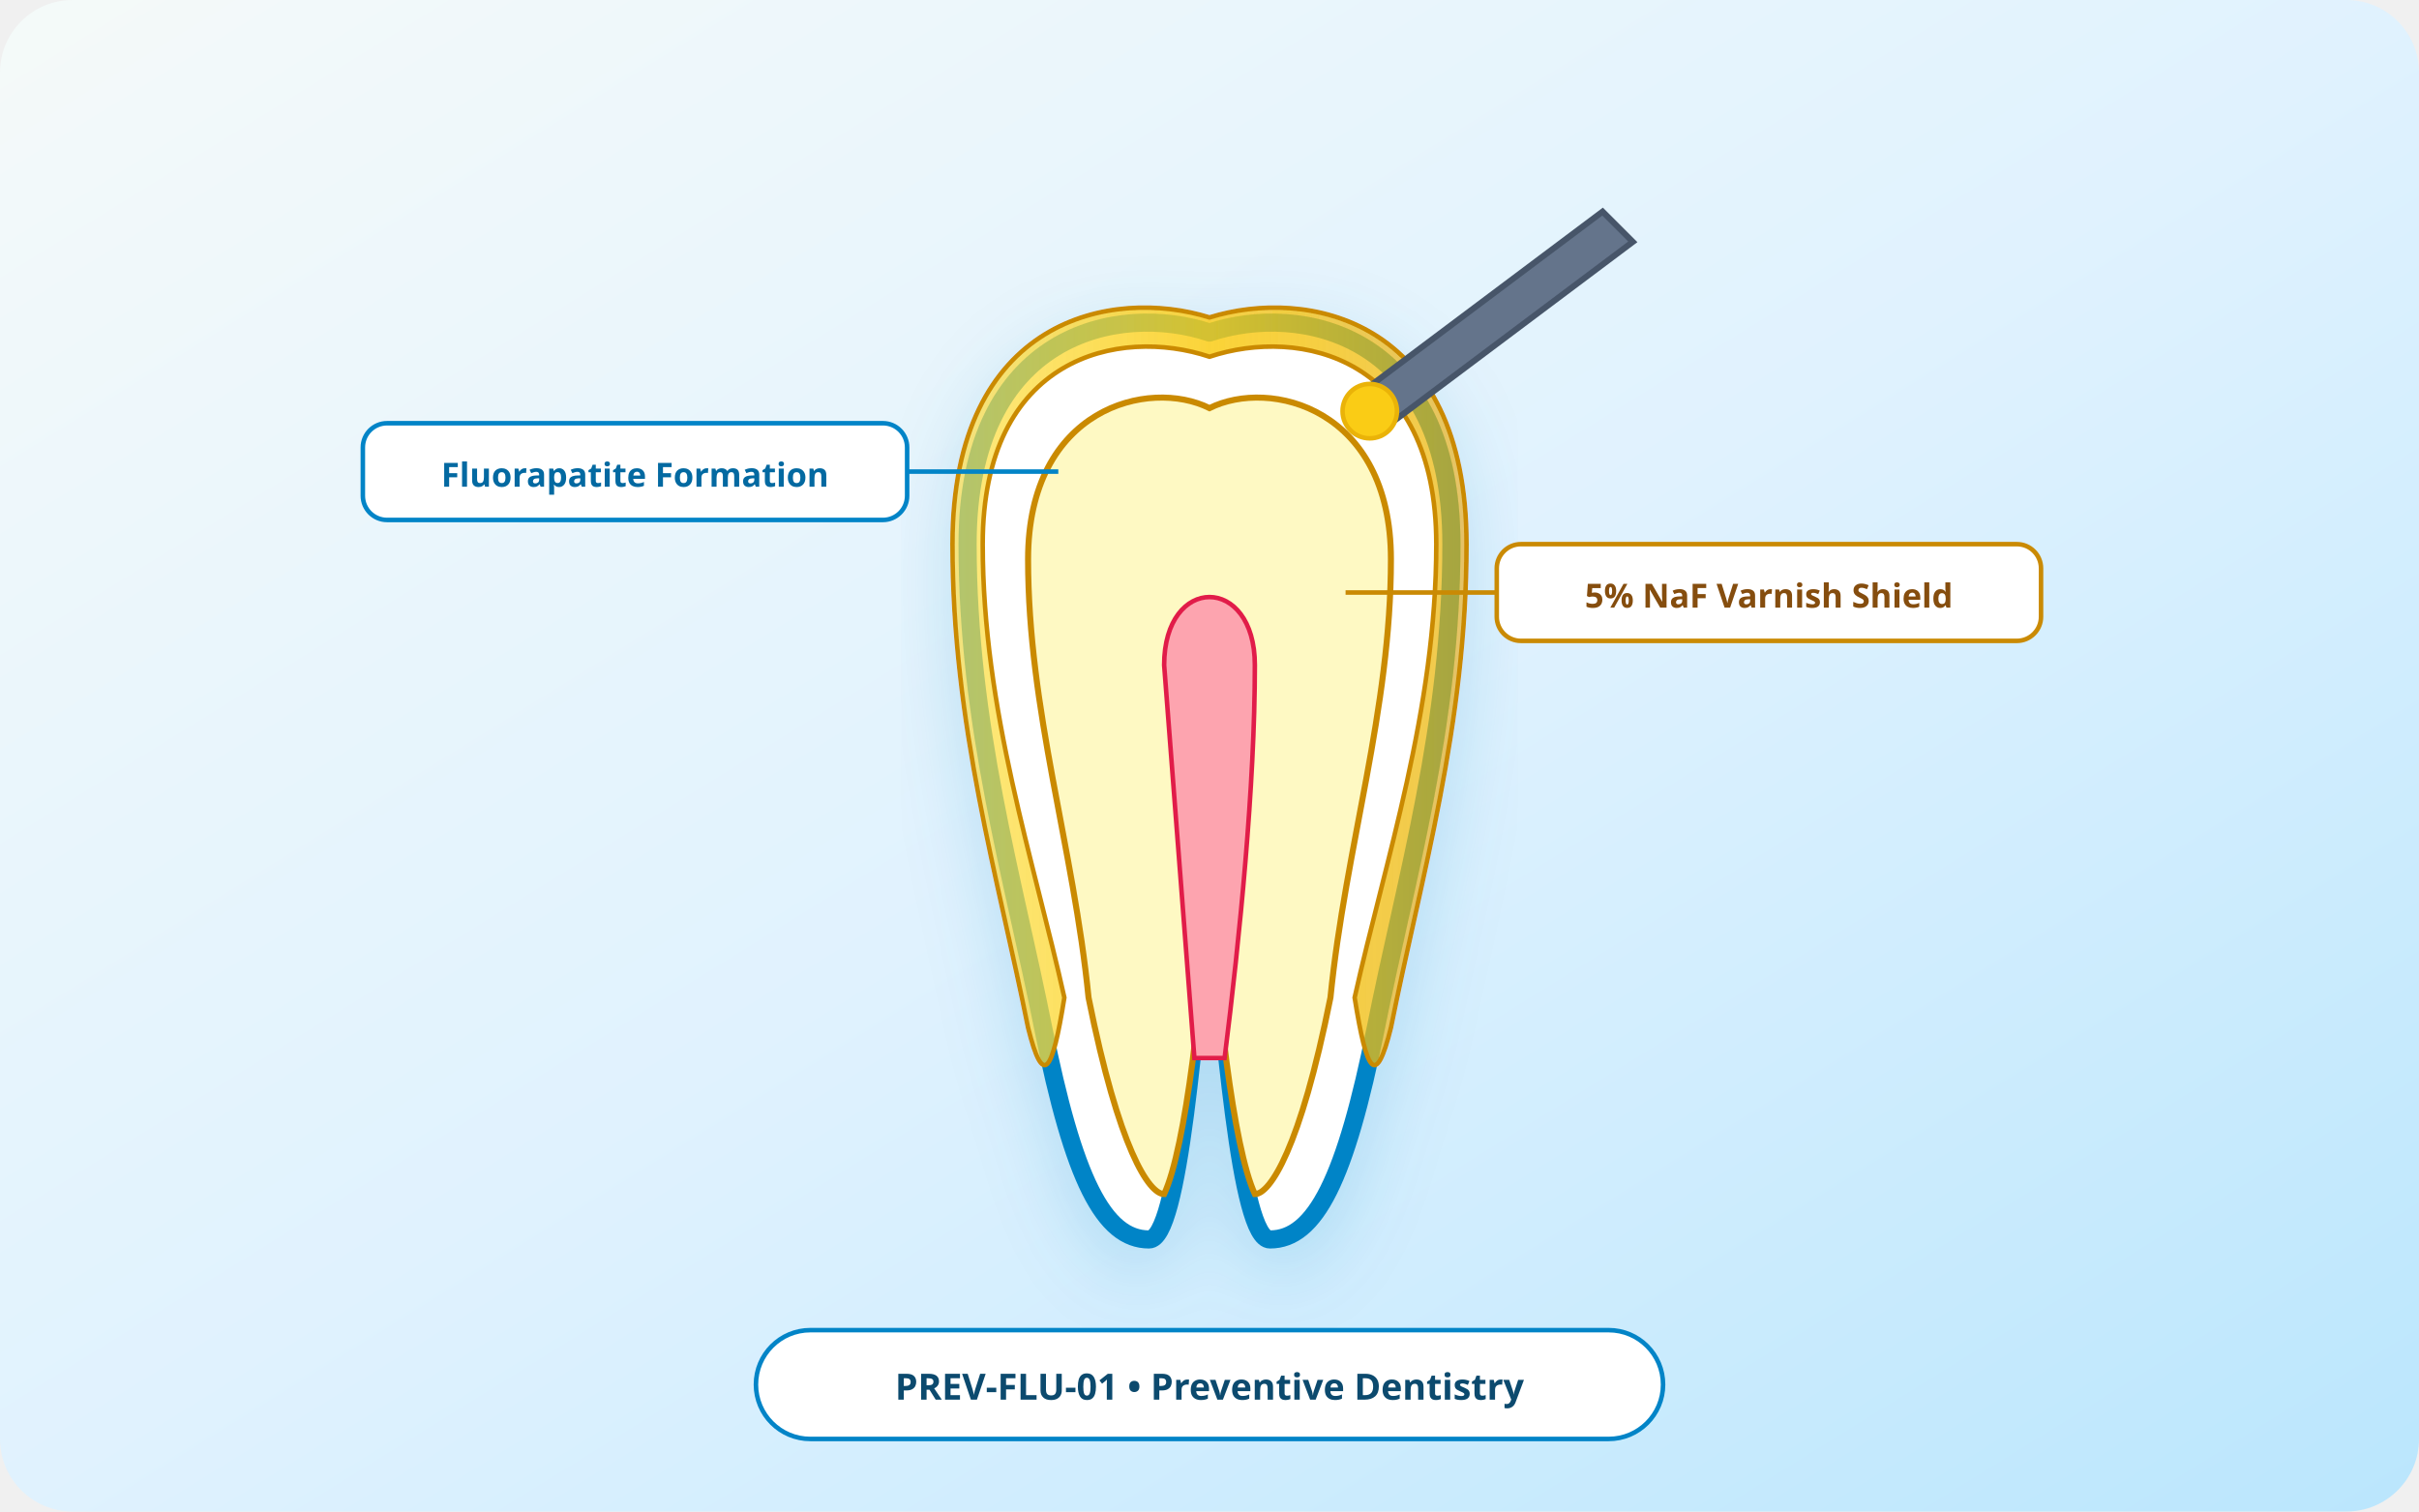
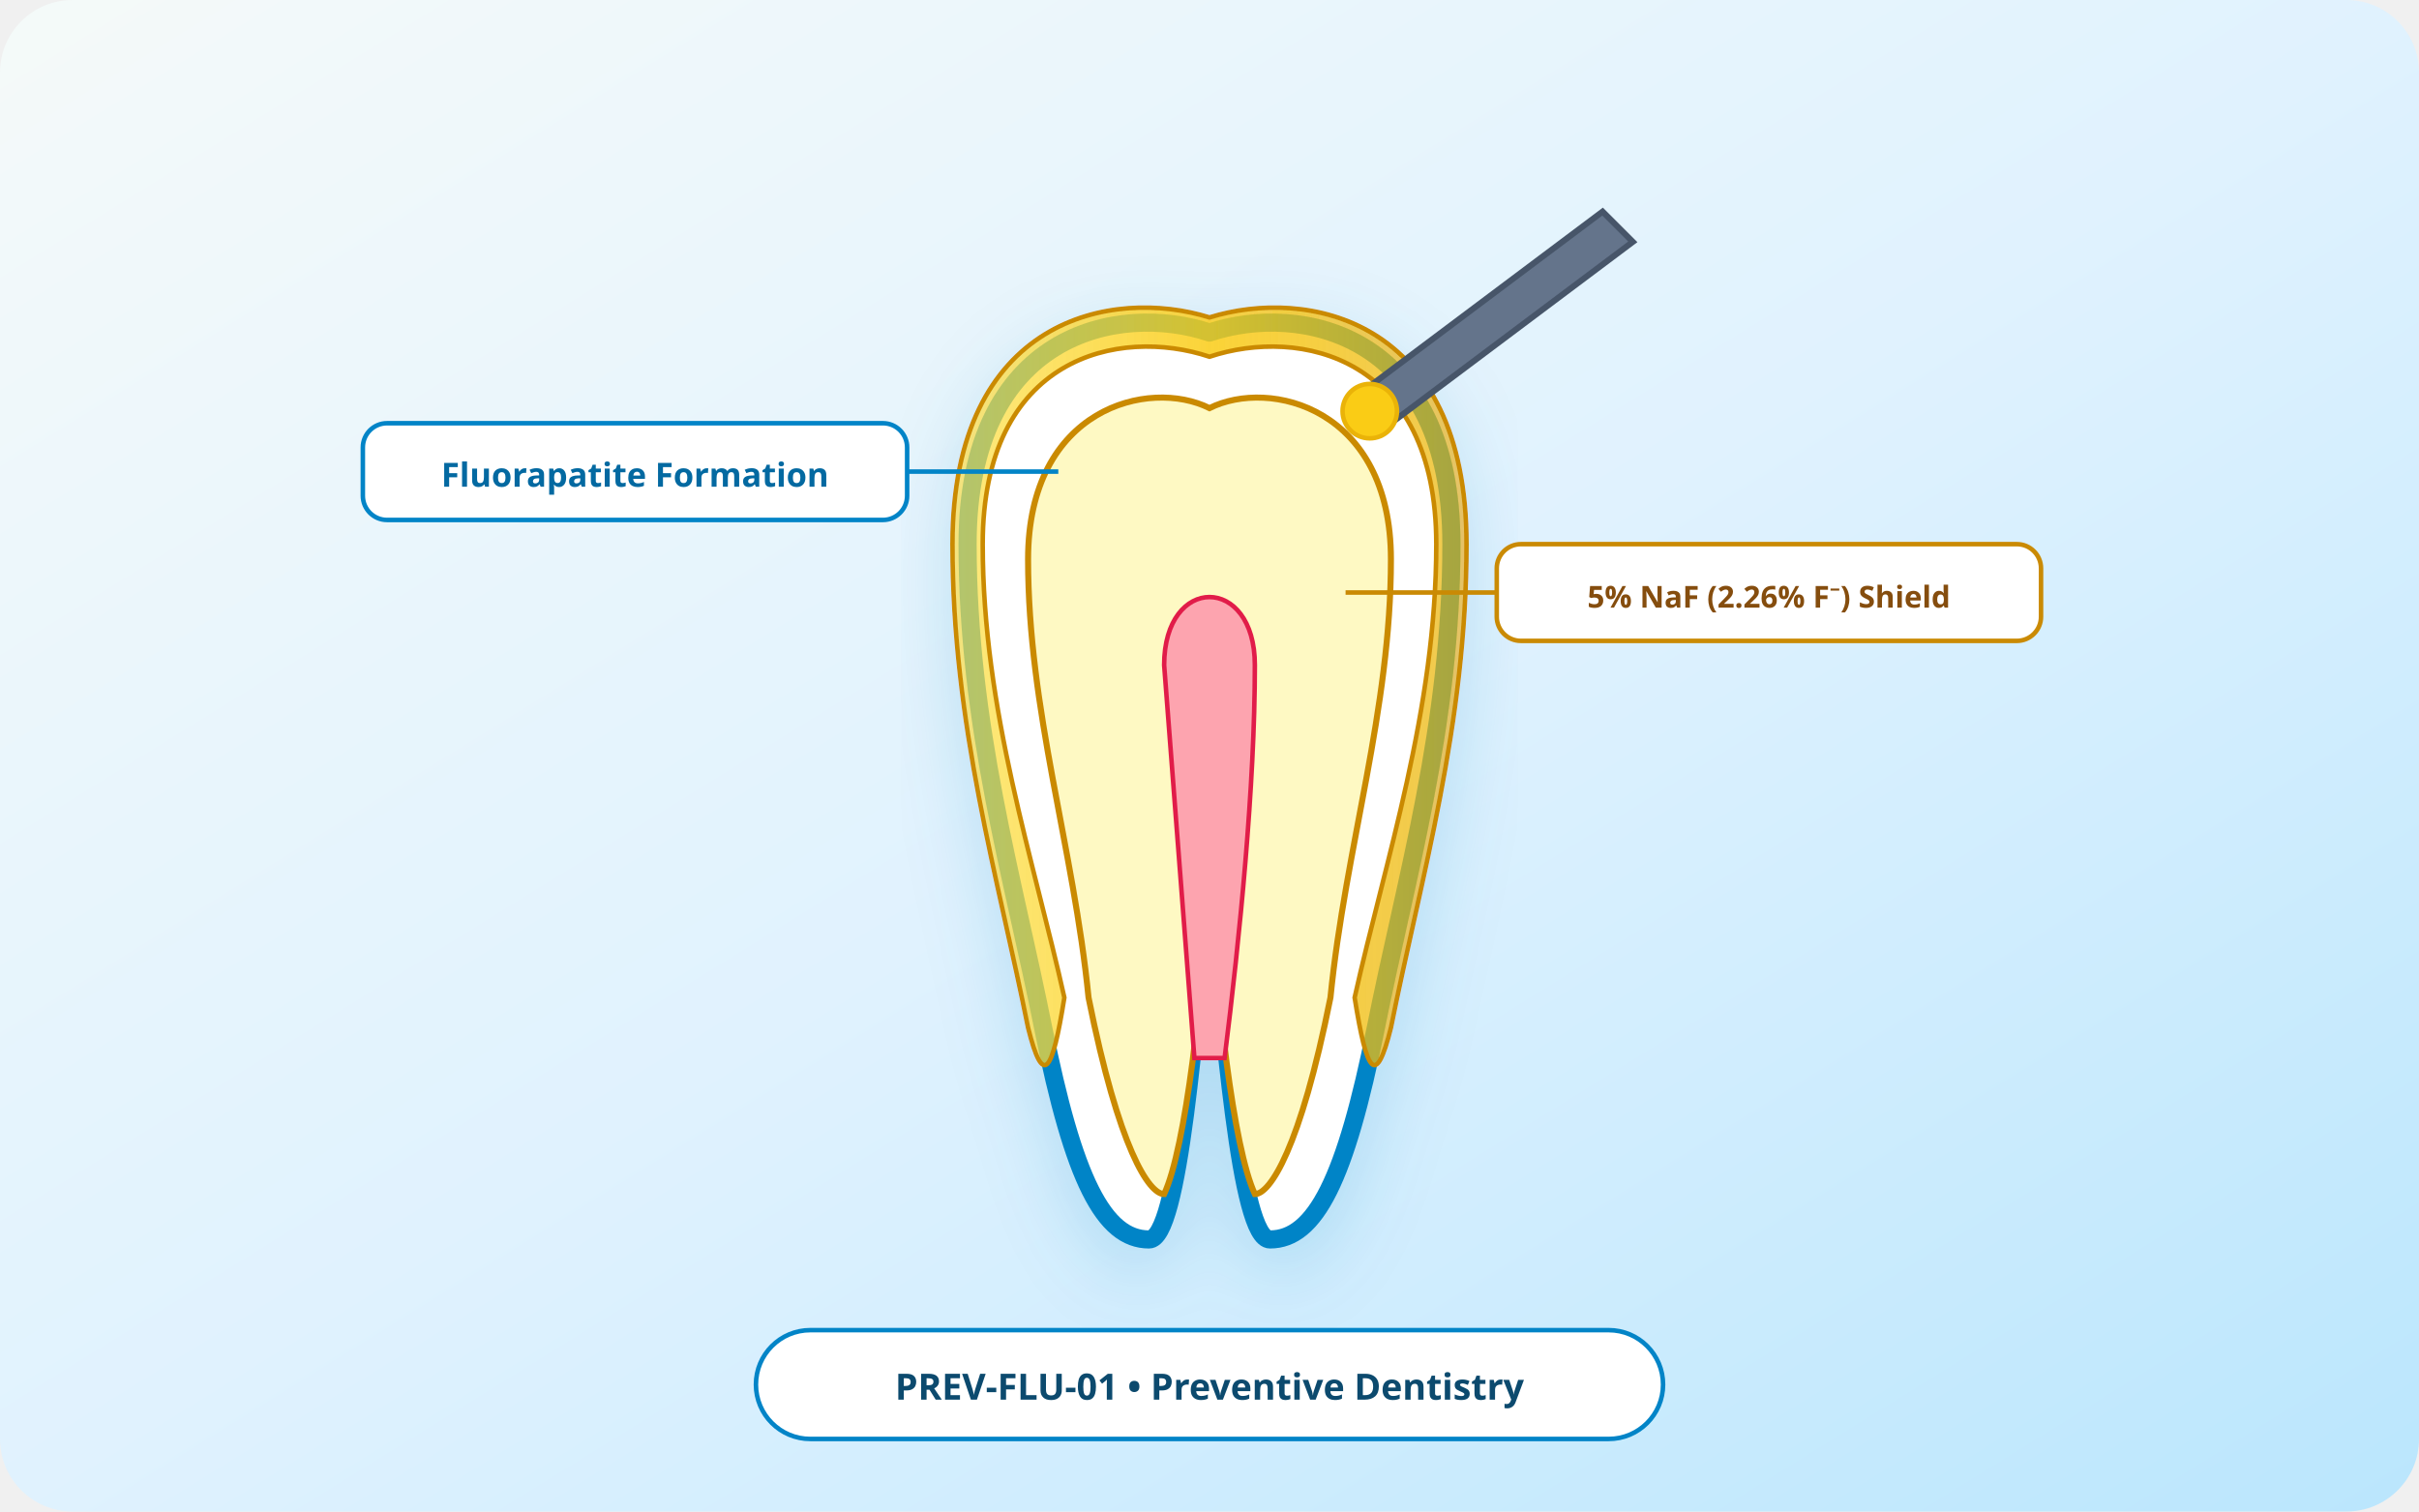
<svg xmlns="http://www.w3.org/2000/svg" viewBox="0 0 800 500" width="100%" height="100%">
  <defs>
    <linearGradient id="bgFlu" x1="0%" y1="0%" x2="100%" y2="100%">
      <stop offset="0%" stop-color="#F5FAF9" />
      <stop offset="50%" stop-color="#E0F2FE" />
      <stop offset="100%" stop-color="#BAE6FD" />
    </linearGradient>
    <linearGradient id="varnishSheen" x1="0%" y1="0%" x2="100%" y2="0%">
      <stop offset="0%" stop-color="#FDE047" stop-opacity="0.7" />
      <stop offset="50%" stop-color="#FACC15" stop-opacity="0.85" />
      <stop offset="100%" stop-color="#EAB308" stop-opacity="0.7" />
    </linearGradient>
    <filter id="dropFlu" x="-10%" y="-10%" width="120%" height="120%">
      <feDropShadow dx="0" dy="8" stdDeviation="12" flood-color="#0284C7" flood-opacity="0.18" />
    </filter>
  </defs>
  <rect width="100%" height="100%" fill="url(#bgFlu)" rx="24" />
  <g filter="url(#dropFlu)">
    <path d="M 320 180               C 320 110, 370 100, 400 110               C 430 100, 480 110, 480 180               C 480 240, 465 290, 455 340               C 445 390, 435 410, 420 410               C 410 410, 405 340, 400 290               C 395 340, 390 410, 380 410               C 365 410, 355 390, 345 340               C 335 290, 320 240, 320 180 Z" fill="#FFFFFF" stroke="#0284C7" stroke-width="6" stroke-linejoin="round" />
    <path d="M 340 185               C 340 135, 380 125, 400 135               C 420 125, 460 135, 460 185               C 460 235, 445 280, 440 330               C 430 380, 420 395, 415 395               C 408 380, 402 330, 400 285               C 398 330, 392 380, 385 395               C 380 395, 370 380, 360 330               C 355 280, 340 235, 340 185 Z" fill="#FEF9C3" stroke="#CA8A04" stroke-width="2" />
    <path d="M 385 220 C 385 190, 415 190, 415 220 C 415 260, 410 310, 405 350 L 395 350 Z" fill="#FDA4AF" stroke="#E11D48" stroke-width="1.5" />
    <path d="M 315 180               C 315 105, 368 95, 400 105               C 432 95, 485 105, 485 180               C 485 240, 470 290, 460 340               C 455 360, 452 355, 448 330              C 458 285, 475 235, 475 180              C 475 118, 430 108, 400 118              C 370 108, 325 118, 325 180              C 325 235, 342 285, 352 330              C 348 355, 345 360, 340 340              C 330 290, 315 240, 315 180 Z" fill="url(#varnishSheen)" stroke="#CA8A04" stroke-width="1.5" />
  </g>
  <path d="M 540 80 L 460 140 L 450 130 L 530 70 Z" fill="#64748B" stroke="#475569" stroke-width="2" />
  <circle cx="453" cy="136" r="9" fill="#FACC15" stroke="#EAB308" stroke-width="1.5" />
  <rect x="120" y="140" width="180" height="32" rx="8" fill="#FFFFFF" stroke="#0284C7" stroke-width="1.5" />
  <text x="210" y="161" font-family="system-ui, sans-serif" font-size="11" font-weight="600" fill="#0369A1" text-anchor="middle">Fluorapatite Formation</text>
  <line x1="300" y1="156" x2="350" y2="156" stroke="#0284C7" stroke-width="1.5" />
  <rect x="495" y="180" width="180" height="32" rx="8" fill="#FFFFFF" stroke="#CA8A04" stroke-width="1.5" />
-   <text x="585" y="201" font-family="system-ui, sans-serif" font-size="11" font-weight="600" fill="#854D0E" text-anchor="middle">5% NaF Varnish Shield</text>
+   <text x="585" y="201" font-family="system-ui, sans-serif" font-size="10" font-weight="600" fill="#854D0E" text-anchor="middle">5% NaF (2.26% F⁻) Shield</text>
  <line x1="495" y1="196" x2="445" y2="196" stroke="#CA8A04" stroke-width="1.5" />
  <rect x="250" y="440" width="300" height="36" rx="18" fill="#FFFFFF" stroke="#0284C7" stroke-width="1.5" />
  <text x="400" y="463" font-family="system-ui, sans-serif" font-size="12" font-weight="600" fill="#0C4A6E" text-anchor="middle">PREV-FLU-01 • Preventive Dentistry</text>
</svg>
